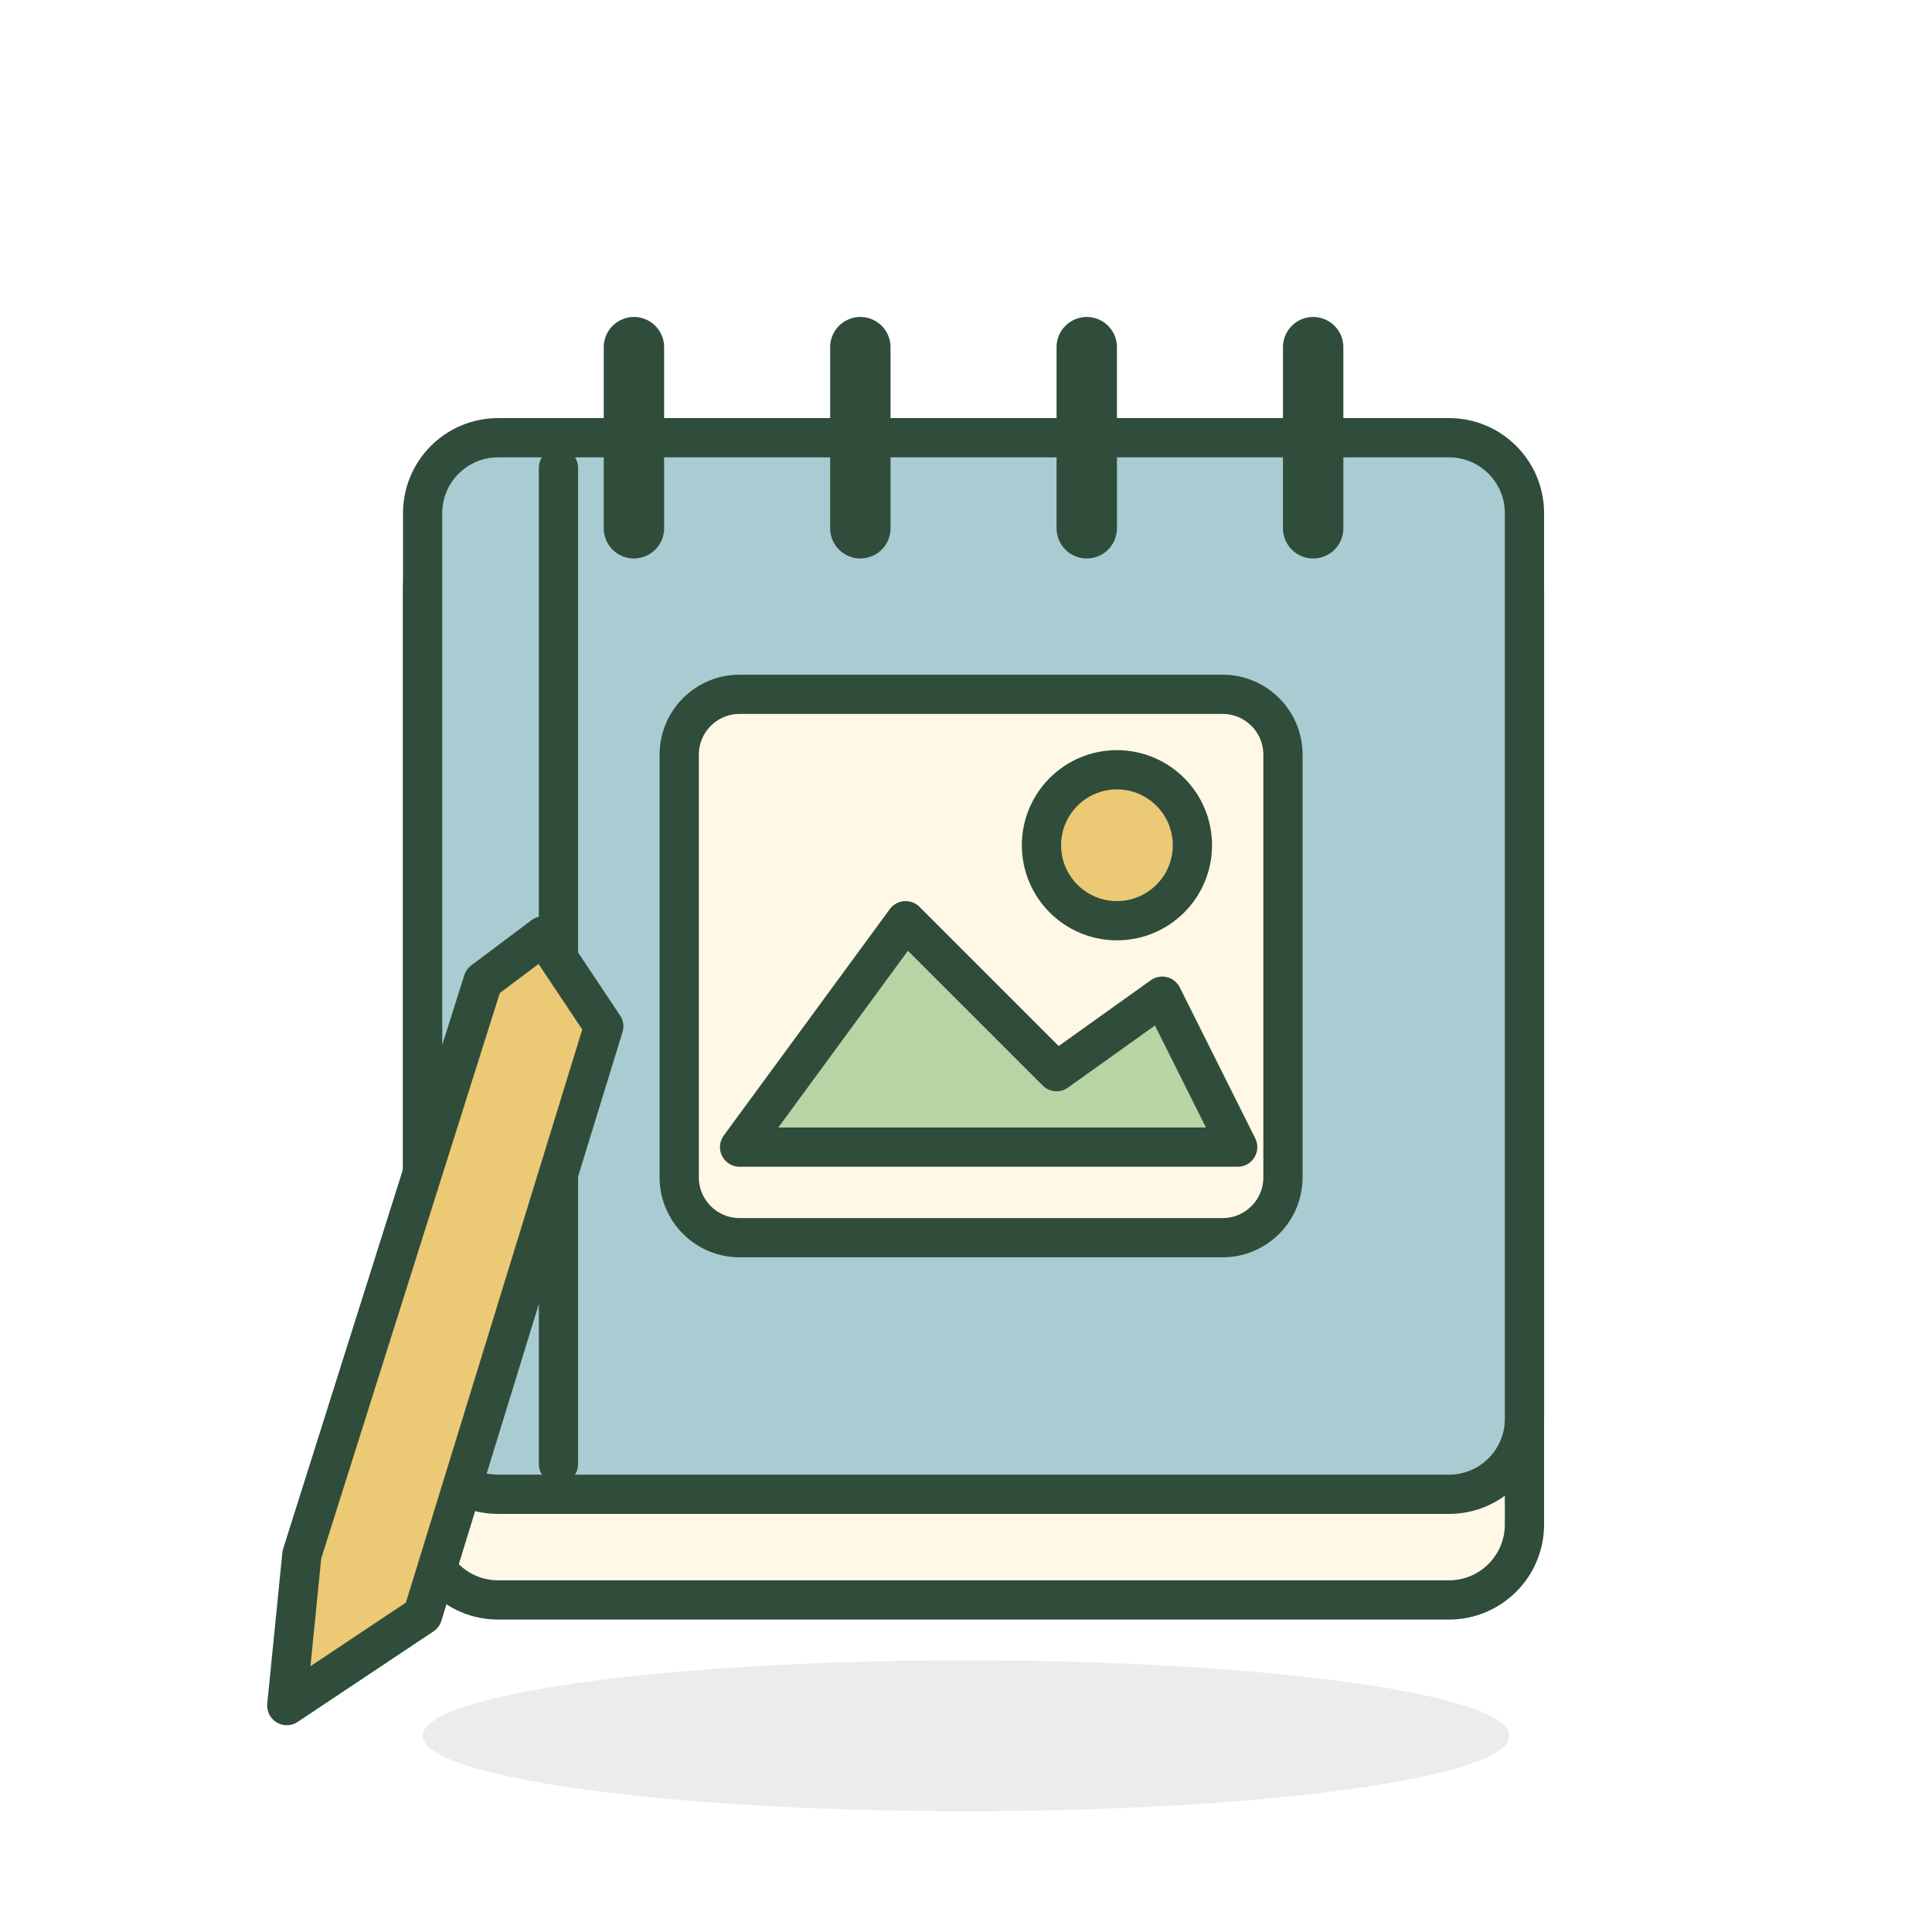
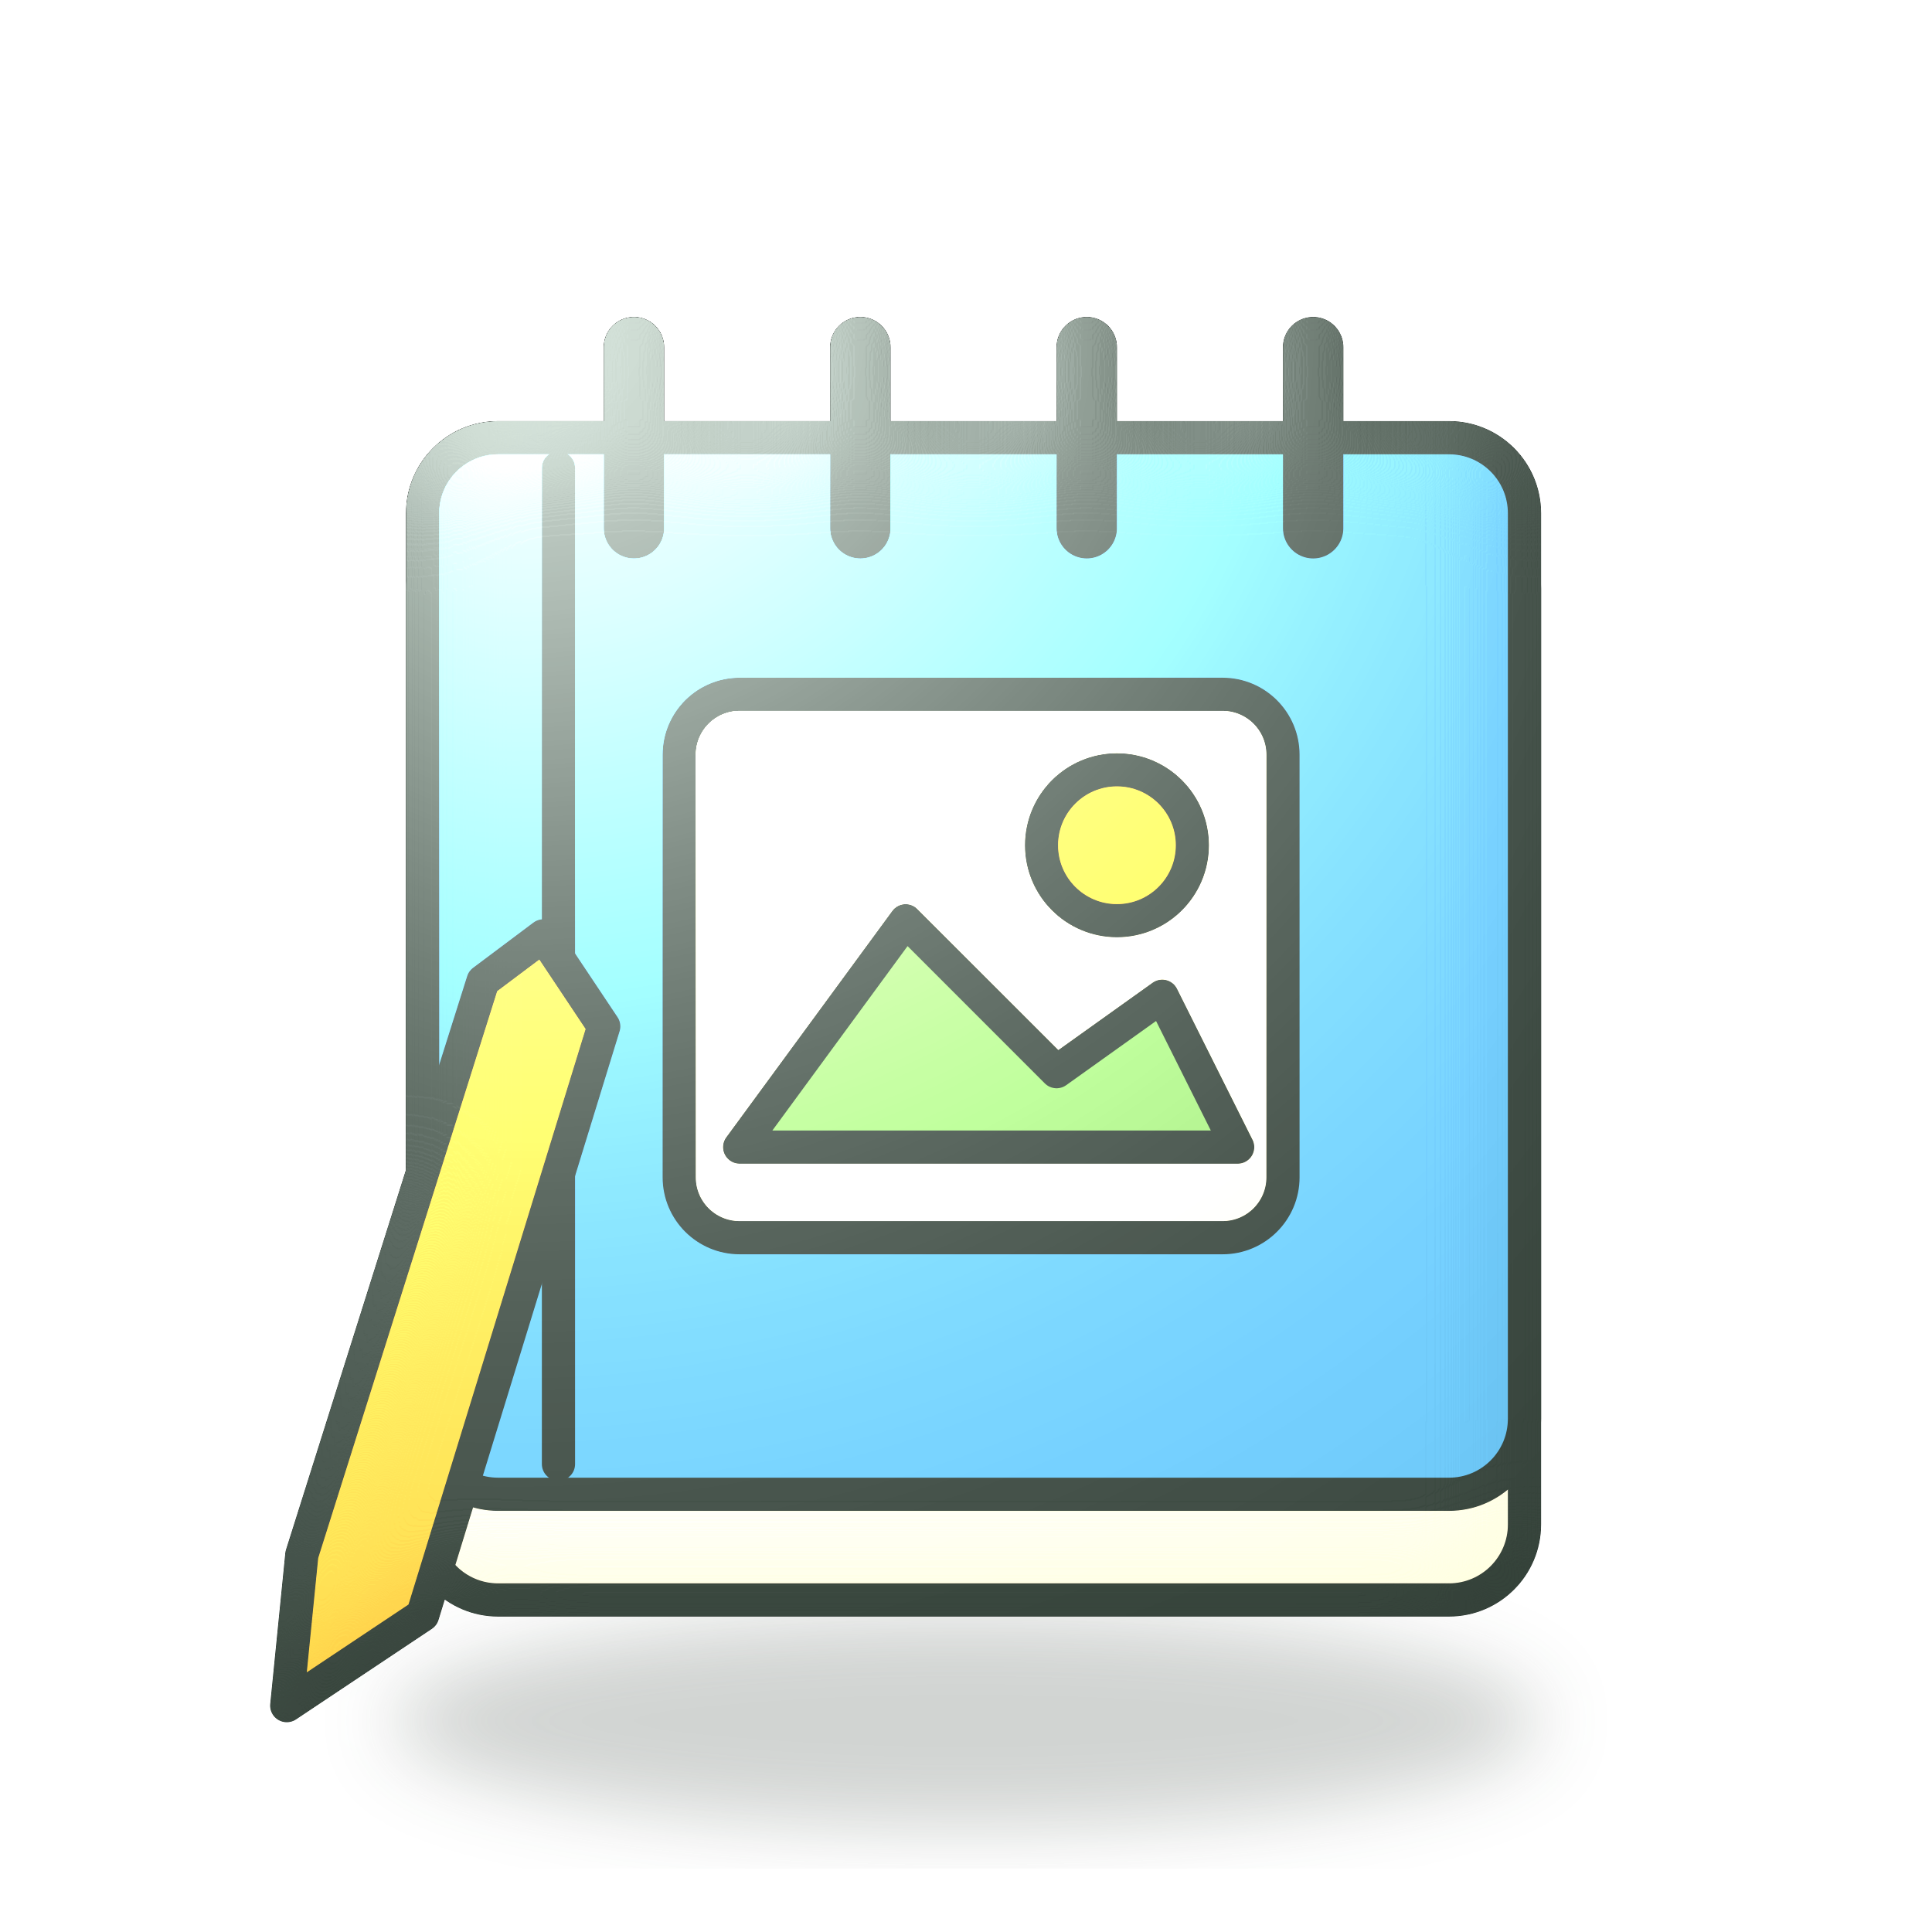
<svg xmlns="http://www.w3.org/2000/svg" viewBox="0 0 128 128" width="128" height="128" role="img" aria-labelledby="title">
-   <ellipse cx="64" cy="115" rx="36" ry="5" fill="#304C3B" opacity=".10" />
-   <g stroke="#304C3B" stroke-width="2.6" stroke-linecap="round" stroke-linejoin="round">
-     <rect x="28" y="34" width="73" height="72" rx="5" fill="#FFF8E6" />
-     <rect x="28" y="29" width="73" height="70" rx="5" fill="#A8CCD1" />
-     <path d="M37 31 V97" fill="none" />
-     <path d="M42 23 V35" fill="none" stroke-width="4" />
-     <path d="M57 23 V35" fill="none" stroke-width="4" />
-     <path d="M72 23 V35" fill="none" stroke-width="4" />
-     <path d="M87 23 V35" fill="none" stroke-width="4" />
-     <rect x="45" y="46" width="40" height="36" rx="4" fill="#FFF8E6" />
-     <circle cx="74" cy="56" r="5" fill="#EBC975" />
-     <path d="M49 76 L60 61 L70 71 L77 66 L82 76Z" fill="#B9D4A4" />
-     <path d="M20 103 L32 65 L36 62 L40 68 L28 107 L19 113Z" fill="#EBC975" />
+   <defs>
+     <filter id="soft" x="-20%" y="-20%" width="140%" height="140%">
+       <feGaussianBlur stdDeviation="2.5" />
+     </filter>
+     <filter id="clay" x="-10%" y="-10%" width="120%" height="120%" color-interpolation-filters="sRGB">
+       <feGaussianBlur in="SourceAlpha" stdDeviation="3.2" result="blur" />
+       <feDiffuseLighting in="blur" surfaceScale="3.5" diffuseConstant="1.15" lighting-color="#ffffff" result="diffuse">
+         <feDistantLight azimuth="235" elevation="58" />
+       </feDiffuseLighting>
+       <feComposite in="SourceGraphic" in2="diffuse" operator="arithmetic" k1="1.08" result="shaded" />
+       <feSpecularLighting in="blur" surfaceScale="4" specularConstant=".85" specularExponent="26" lighting-color="#ffffff" result="spec">
+         <fePointLight x="34" y="14" z="90" />
+       </feSpecularLighting>
+       <feComposite in="spec" in2="SourceAlpha" operator="in" result="gloss" />
+       <feComposite in="gloss" in2="shaded" operator="arithmetic" k2=".75" k3="1" />
+     </filter>
+   </defs>
+   <ellipse cx="64" cy="114" rx="38" ry="7" fill="#2E3B33" opacity=".22" filter="url(#soft)" />
+   <g filter="url(#clay)">
+     <g stroke="#2E3B33" stroke-width="2.2" stroke-linecap="round" stroke-linejoin="round">
+       <rect x="28" y="34" width="73" height="72" rx="5" fill="#FFF3D6" />
+       <rect x="28" y="29" width="73" height="70" rx="5" fill="#5DB3E0" />
+       <path d="M37 31 V97" fill="none" />
+       <path d="M42 23 V35" fill="none" stroke-width="4" />
+       <path d="M57 23 V35" fill="none" stroke-width="4" />
+       <path d="M72 23 V35" fill="none" stroke-width="4" />
+       <path d="M87 23 V35" fill="none" stroke-width="4" />
+       <rect x="45" y="46" width="40" height="36" rx="4" fill="#FFF3D6" />
+       <circle cx="74" cy="56" r="5" fill="#F7C23E" />
+       <path d="M49 76 L60 61 L70 71 L77 66 L82 76Z" fill="#8FCB6E" />
+       <path d="M20 103 L32 65 L36 62 L40 68 L28 107 L19 113Z" fill="#F7C23E" />
+     </g>
  </g>
</svg>
